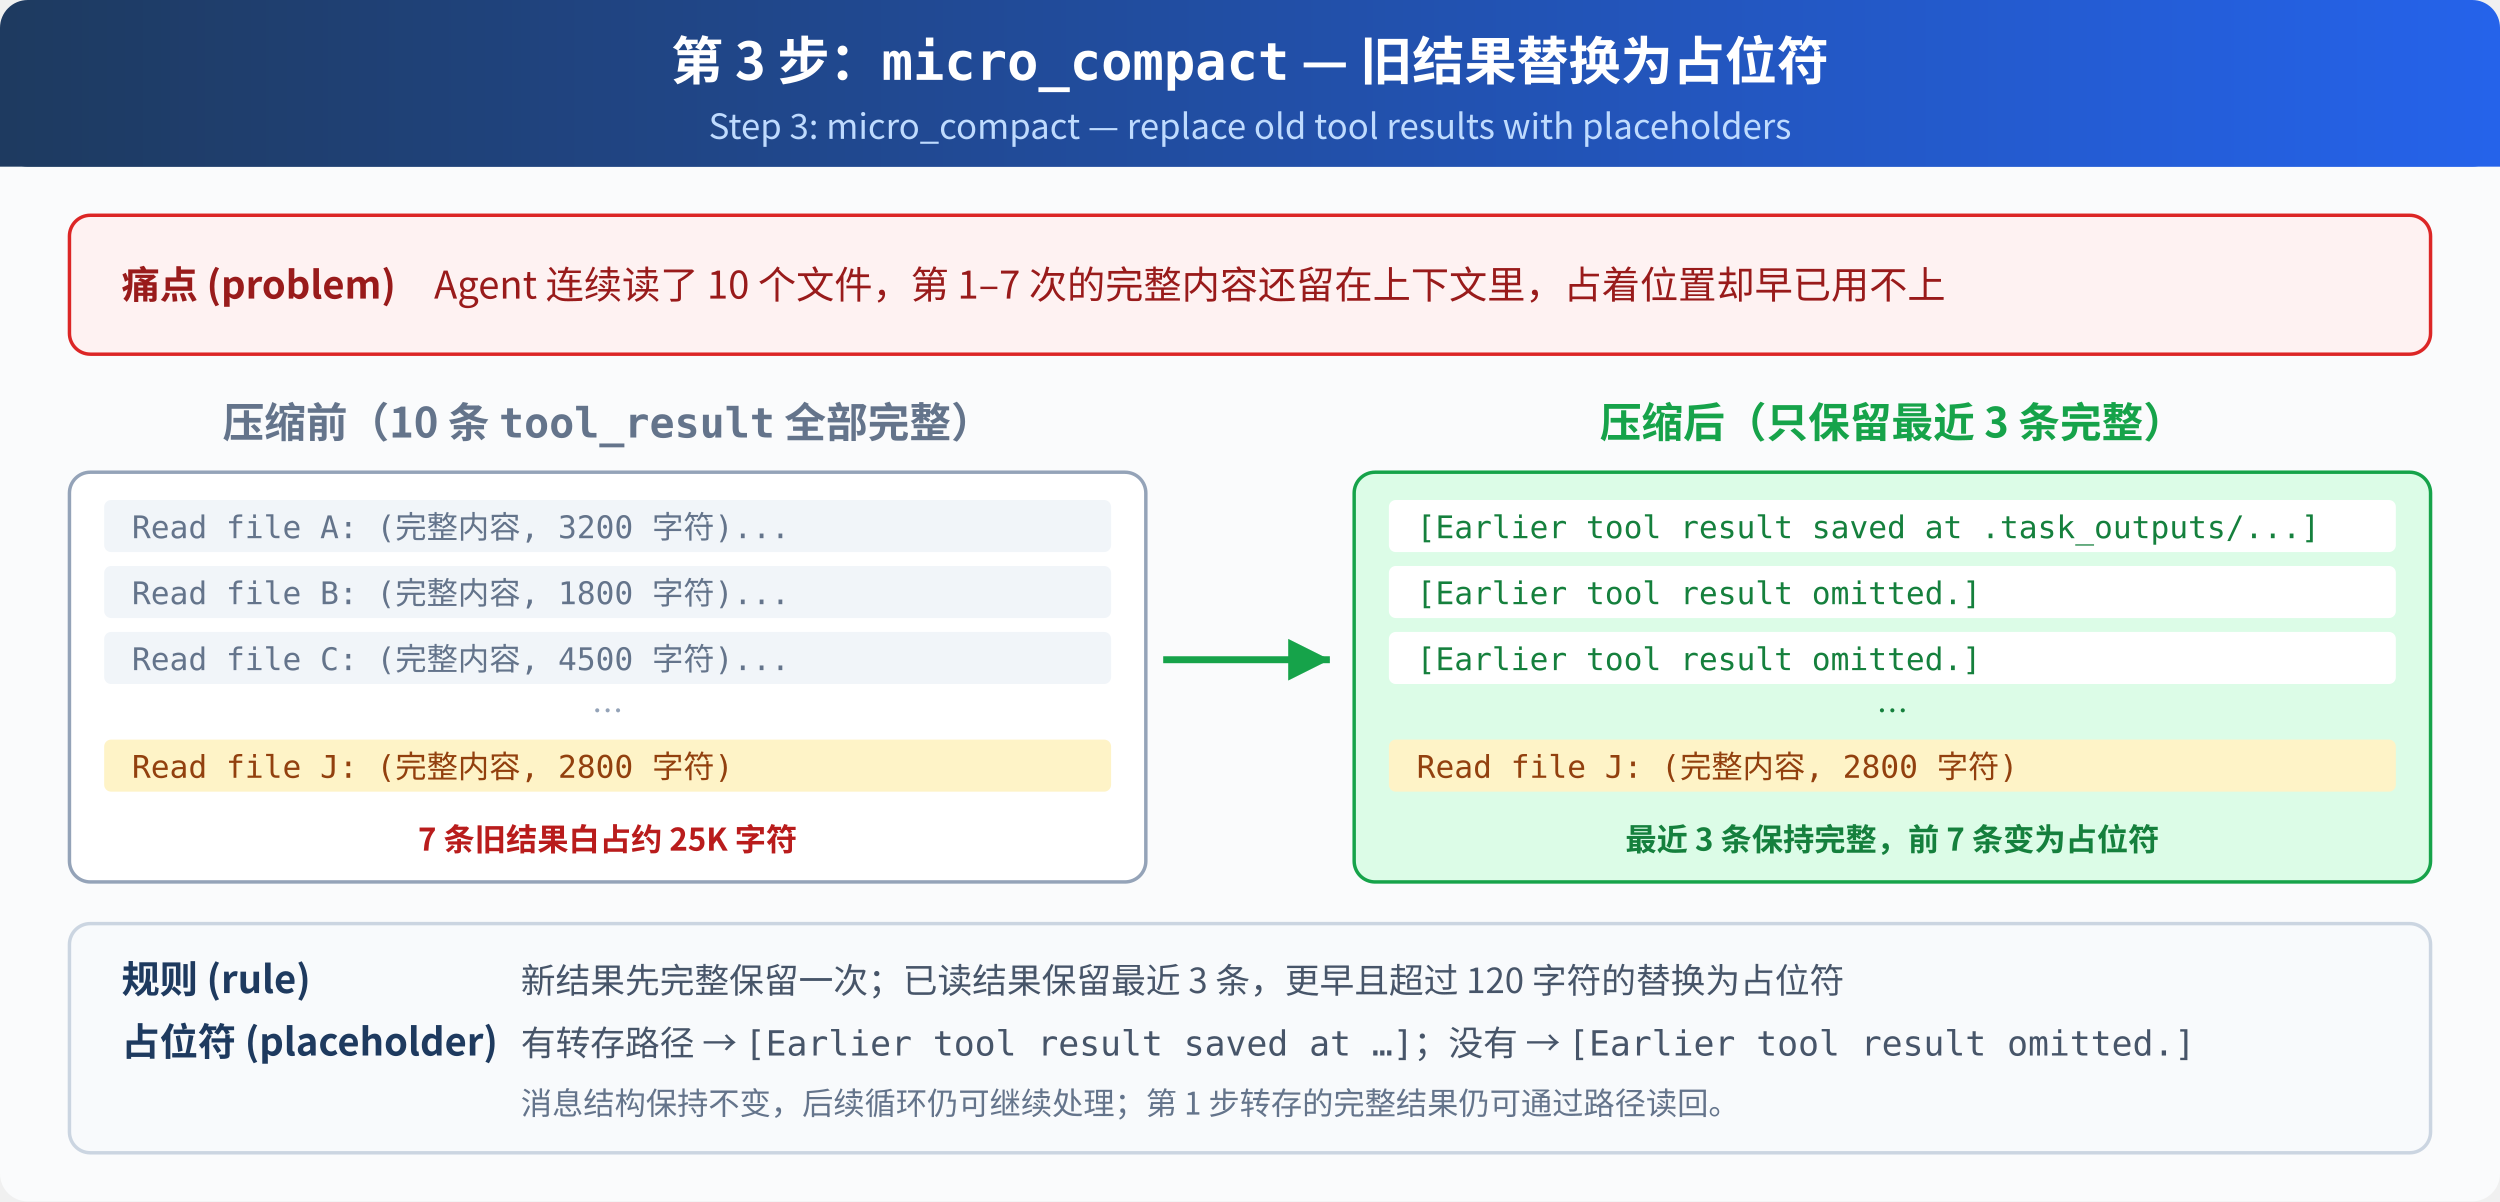
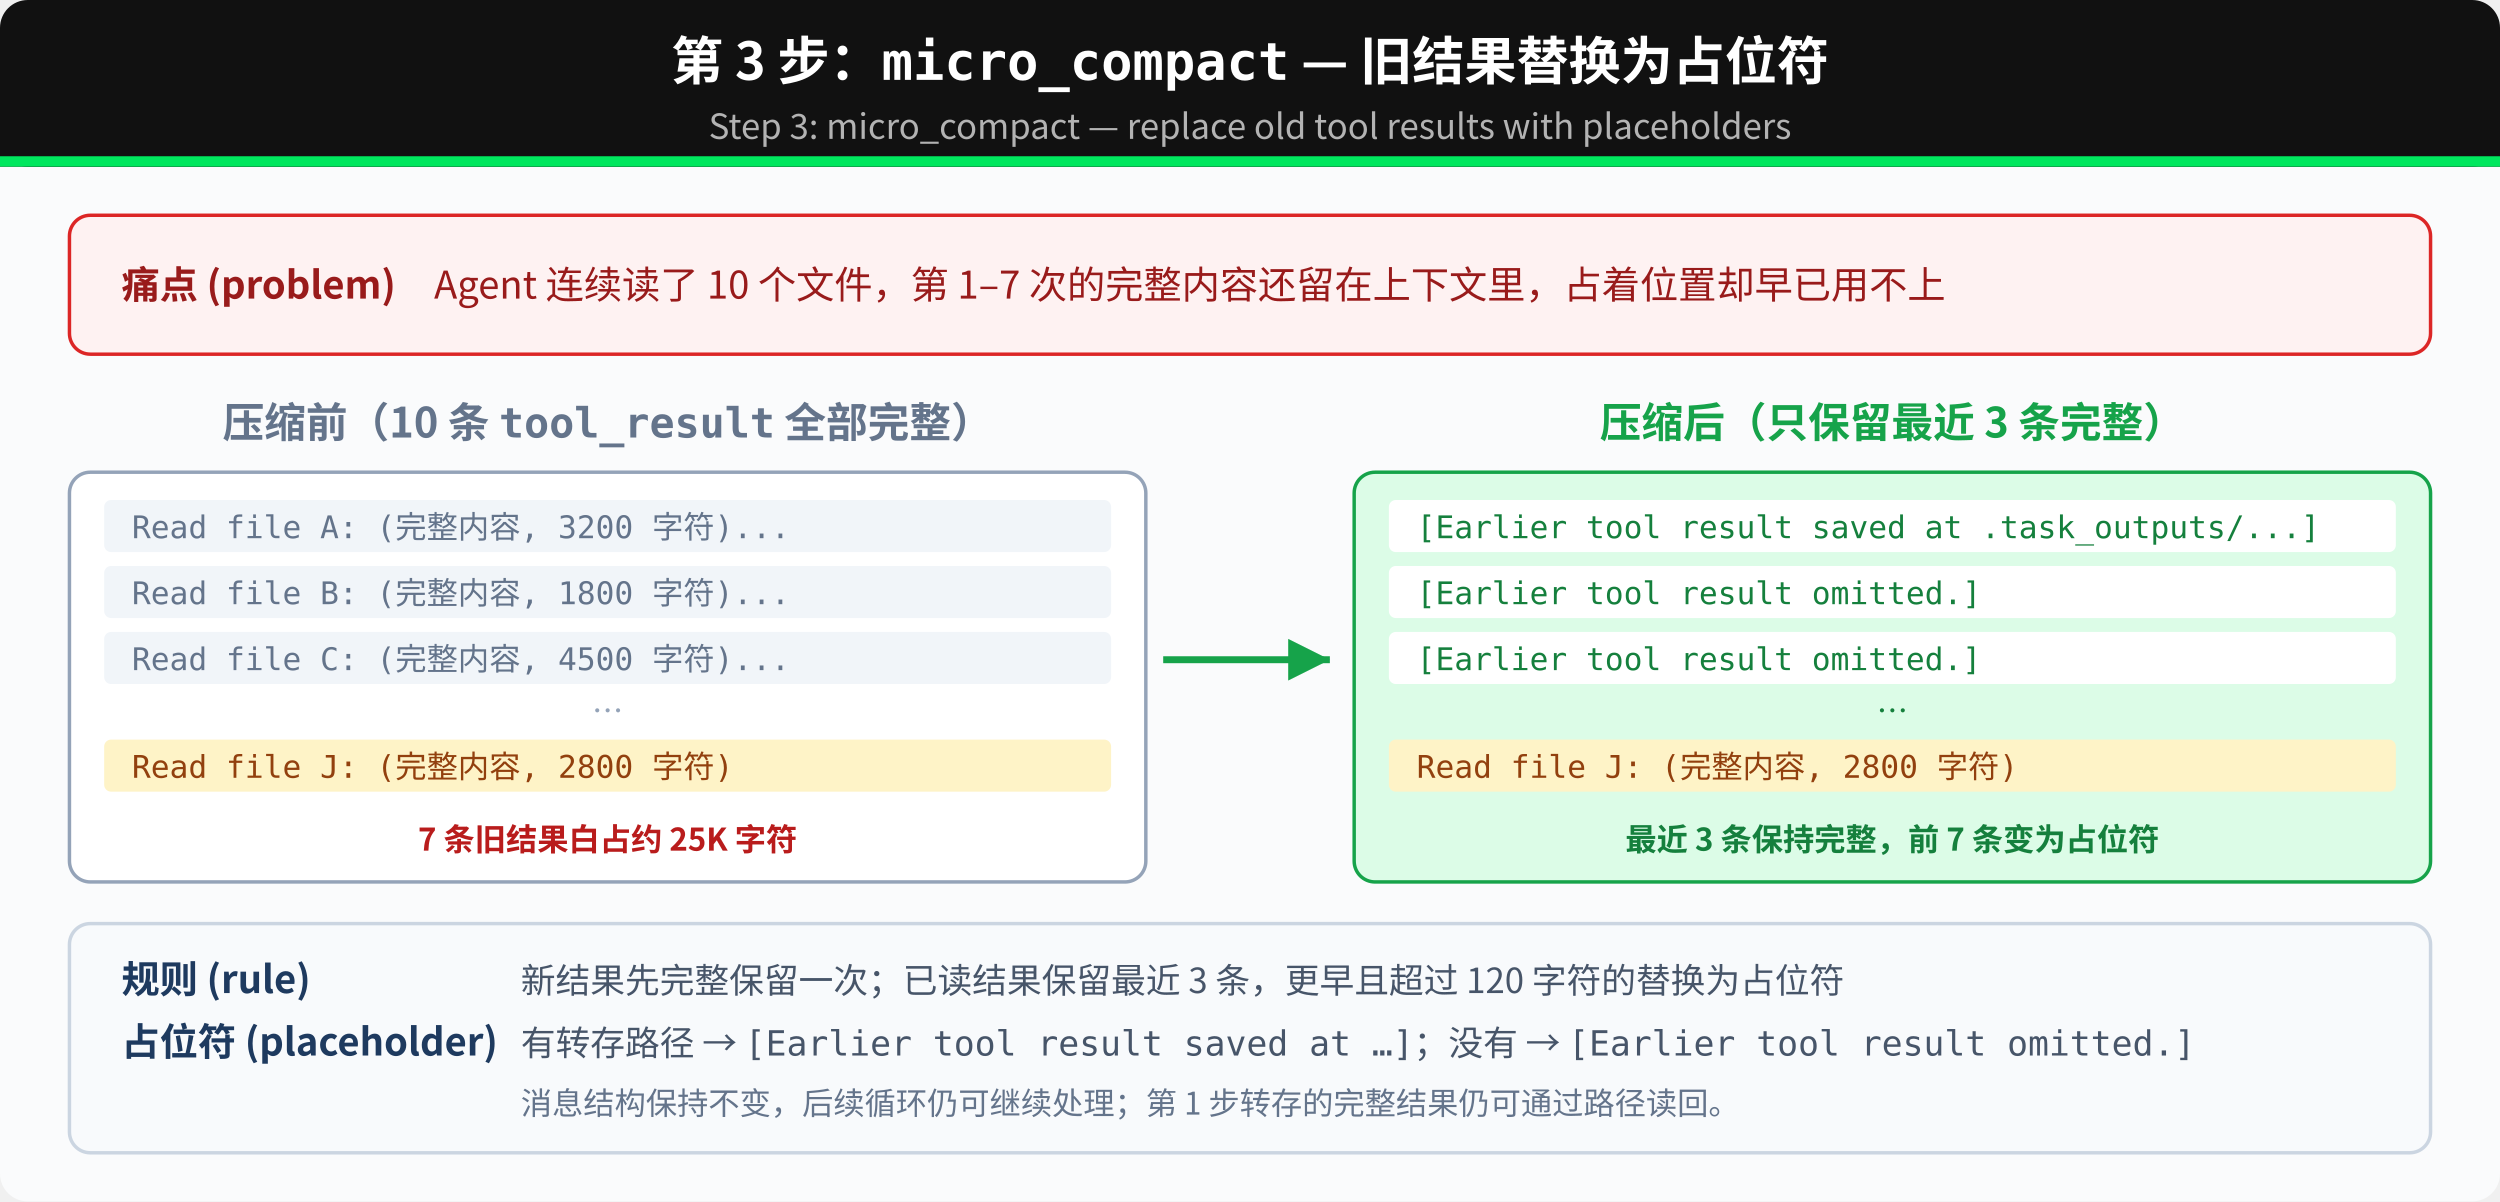
<svg xmlns="http://www.w3.org/2000/svg" viewBox="0 0 720 346" font-family="'PingFang SC', 'Noto Sans CJK SC', 'Microsoft YaHei', system-ui, -apple-system, sans-serif">
  <defs>
    <marker id="arrow-green" viewBox="0 0 10 10" refX="10" refY="5" markerWidth="6" markerHeight="6" orient="auto-start-reverse">
      <path d="M 0 0 L 10 5 L 0 10 z" fill="#16a34a" />
    </marker>
    <linearGradient id="header" x1="0" y1="0" x2="1" y2="0">
-       <stop offset="0%" stop-color="#1e3a5f" />
-       <stop offset="100%" stop-color="#2563eb" />
+       <stop offset="0%" stop-color="#111111" />
+       <stop offset="100%" stop-color="#111111" />
    </linearGradient>
  </defs>
  <rect width="720" height="346" fill="#fafbfc" rx="8" />
  <rect x="0" y="0" width="720" height="48" fill="url(#header)" rx="8" />
  <rect x="0" y="40" width="720" height="8" fill="url(#header)" />
+   <rect x="0" y="45" width="720" height="3" fill="#00e75e" />
  <text x="360" y="23" fill="#ffffff" font-size="15" font-weight="700" text-anchor="middle">第 3 步：<tspan font-family="ui-monospace, 'SF Mono', Menlo, Consolas, monospace">micro_compact</tspan> — 旧结果替换为占位符</text>
-   <text x="360" y="40" fill="#bfdbfe" font-size="10" text-anchor="middle">Step 3: micro_compact — replace old tool results with placeholders</text>
+   <text x="360" y="40" fill="#b3b3b3" font-size="10" text-anchor="middle">Step 3: micro_compact — replace old tool results with placeholders</text>
  <rect x="20" y="62" width="680" height="40" rx="6" fill="#fef2f2" stroke="#dc2626" stroke-width="1" />
  <text x="35" y="86" fill="#991b1b" font-size="11" font-weight="600">痛点 (problem)</text>
  <text x="125" y="86" fill="#991b1b" font-size="11">Agent 连续读了 10 个文件，第 1–7 次的完整内容还留在上下文里，占着位置却早已用不上</text>
  <text x="175" y="126" fill="#64748b" font-size="12" font-weight="600" text-anchor="middle">压缩前（10 条 <tspan font-family="ui-monospace, 'SF Mono', Menlo, Consolas, monospace">tool_result</tspan> 全部完整）</text>
  <rect x="20" y="136" width="310" height="118" rx="6" fill="#ffffff" stroke="#94a3b8" stroke-width="1" />
  <rect x="30" y="144" width="290" height="15" rx="2" fill="#f1f5f9" />
  <text x="38" y="155" fill="#64748b" font-size="9" font-family="ui-monospace, 'SF Mono', Menlo, Consolas, monospace">Read file A: (完整内容, 3200 字符)...</text>
  <rect x="30" y="163" width="290" height="15" rx="2" fill="#f1f5f9" />
  <text x="38" y="174" fill="#64748b" font-size="9" font-family="ui-monospace, 'SF Mono', Menlo, Consolas, monospace">Read file B: (完整内容, 1800 字符)...</text>
  <rect x="30" y="182" width="290" height="15" rx="2" fill="#f1f5f9" />
  <text x="38" y="193" fill="#64748b" font-size="9" font-family="ui-monospace, 'SF Mono', Menlo, Consolas, monospace">Read file C: (完整内容, 4500 字符)...</text>
  <text x="175" y="208" fill="#94a3b8" font-size="9" text-anchor="middle">⋯</text>
  <rect x="30" y="213" width="290" height="15" rx="2" fill="#fef3c7" />
  <text x="38" y="224" fill="#92400e" font-size="9" font-family="ui-monospace, 'SF Mono', Menlo, Consolas, monospace">Read file J: (完整内容, 2800 字符)</text>
  <text x="175" y="245" fill="#b91c1c" font-size="9" font-weight="600" text-anchor="middle">7 条旧结果白占约 25K 字符</text>
  <line x1="335" y1="190" x2="383" y2="190" stroke="#16a34a" stroke-width="2" marker-end="url(#arrow-green)" />
  <text x="545" y="126" fill="#16a34a" font-size="12" font-weight="600" text-anchor="middle">压缩后（只保留最近 3 条完整）</text>
  <rect x="390" y="136" width="310" height="118" rx="6" fill="#dcfce7" stroke="#16a34a" stroke-width="1" />
  <rect x="400" y="144" width="290" height="15" rx="2" fill="#ffffff" />
  <text x="408" y="155" fill="#15803d" font-size="9" font-family="ui-monospace, 'SF Mono', Menlo, Consolas, monospace">[Earlier tool result saved at .task_outputs/...]</text>
  <rect x="400" y="163" width="290" height="15" rx="2" fill="#ffffff" />
  <text x="408" y="174" fill="#15803d" font-size="9" font-family="ui-monospace, 'SF Mono', Menlo, Consolas, monospace">[Earlier tool result omitted.]</text>
  <rect x="400" y="182" width="290" height="15" rx="2" fill="#ffffff" />
  <text x="408" y="193" fill="#15803d" font-size="9" font-family="ui-monospace, 'SF Mono', Menlo, Consolas, monospace">[Earlier tool result omitted.]</text>
  <text x="545" y="208" fill="#15803d" font-size="9" text-anchor="middle">⋯</text>
  <rect x="400" y="213" width="290" height="15" rx="2" fill="#fef3c7" />
  <text x="408" y="224" fill="#92400e" font-size="9" font-family="ui-monospace, 'SF Mono', Menlo, Consolas, monospace">Read file J: (完整内容, 2800 字符)</text>
  <text x="545" y="245" fill="#15803d" font-size="9" font-weight="600" text-anchor="middle">最近 3 条保持完整，前 7 条变为占位符</text>
  <rect x="20" y="266" width="680" height="66" rx="6" fill="#f8fafc" stroke="#cbd5e1" stroke-width="1" />
  <text x="35" y="286" fill="#1e3a5f" font-size="11" font-weight="600">规则 (rule)</text>
  <text x="150" y="286" fill="#475569" font-size="10">新结果先完整保留一次；已读结果保留最近 3 条，更早且超过 120 字符的替换为占位符</text>
  <text x="35" y="304" fill="#1e3a5f" font-size="11" font-weight="600">占位符 (placeholder)</text>
  <text x="150" y="304" fill="#475569" font-size="10">有转存路径 → <tspan font-family="ui-monospace, 'SF Mono', Menlo, Consolas, monospace">[Earlier tool result saved at …]</tspan>；没有 → <tspan font-family="ui-monospace, 'SF Mono', Menlo, Consolas, monospace">[Earlier tool result omitted.]</tspan>
  </text>
  <text x="150" y="321" fill="#64748b" font-size="9">消息结构保持不变，后续循环仍可继续处理；第 1 步转存的完整结果仍可通过路径读回。</text>
</svg>
